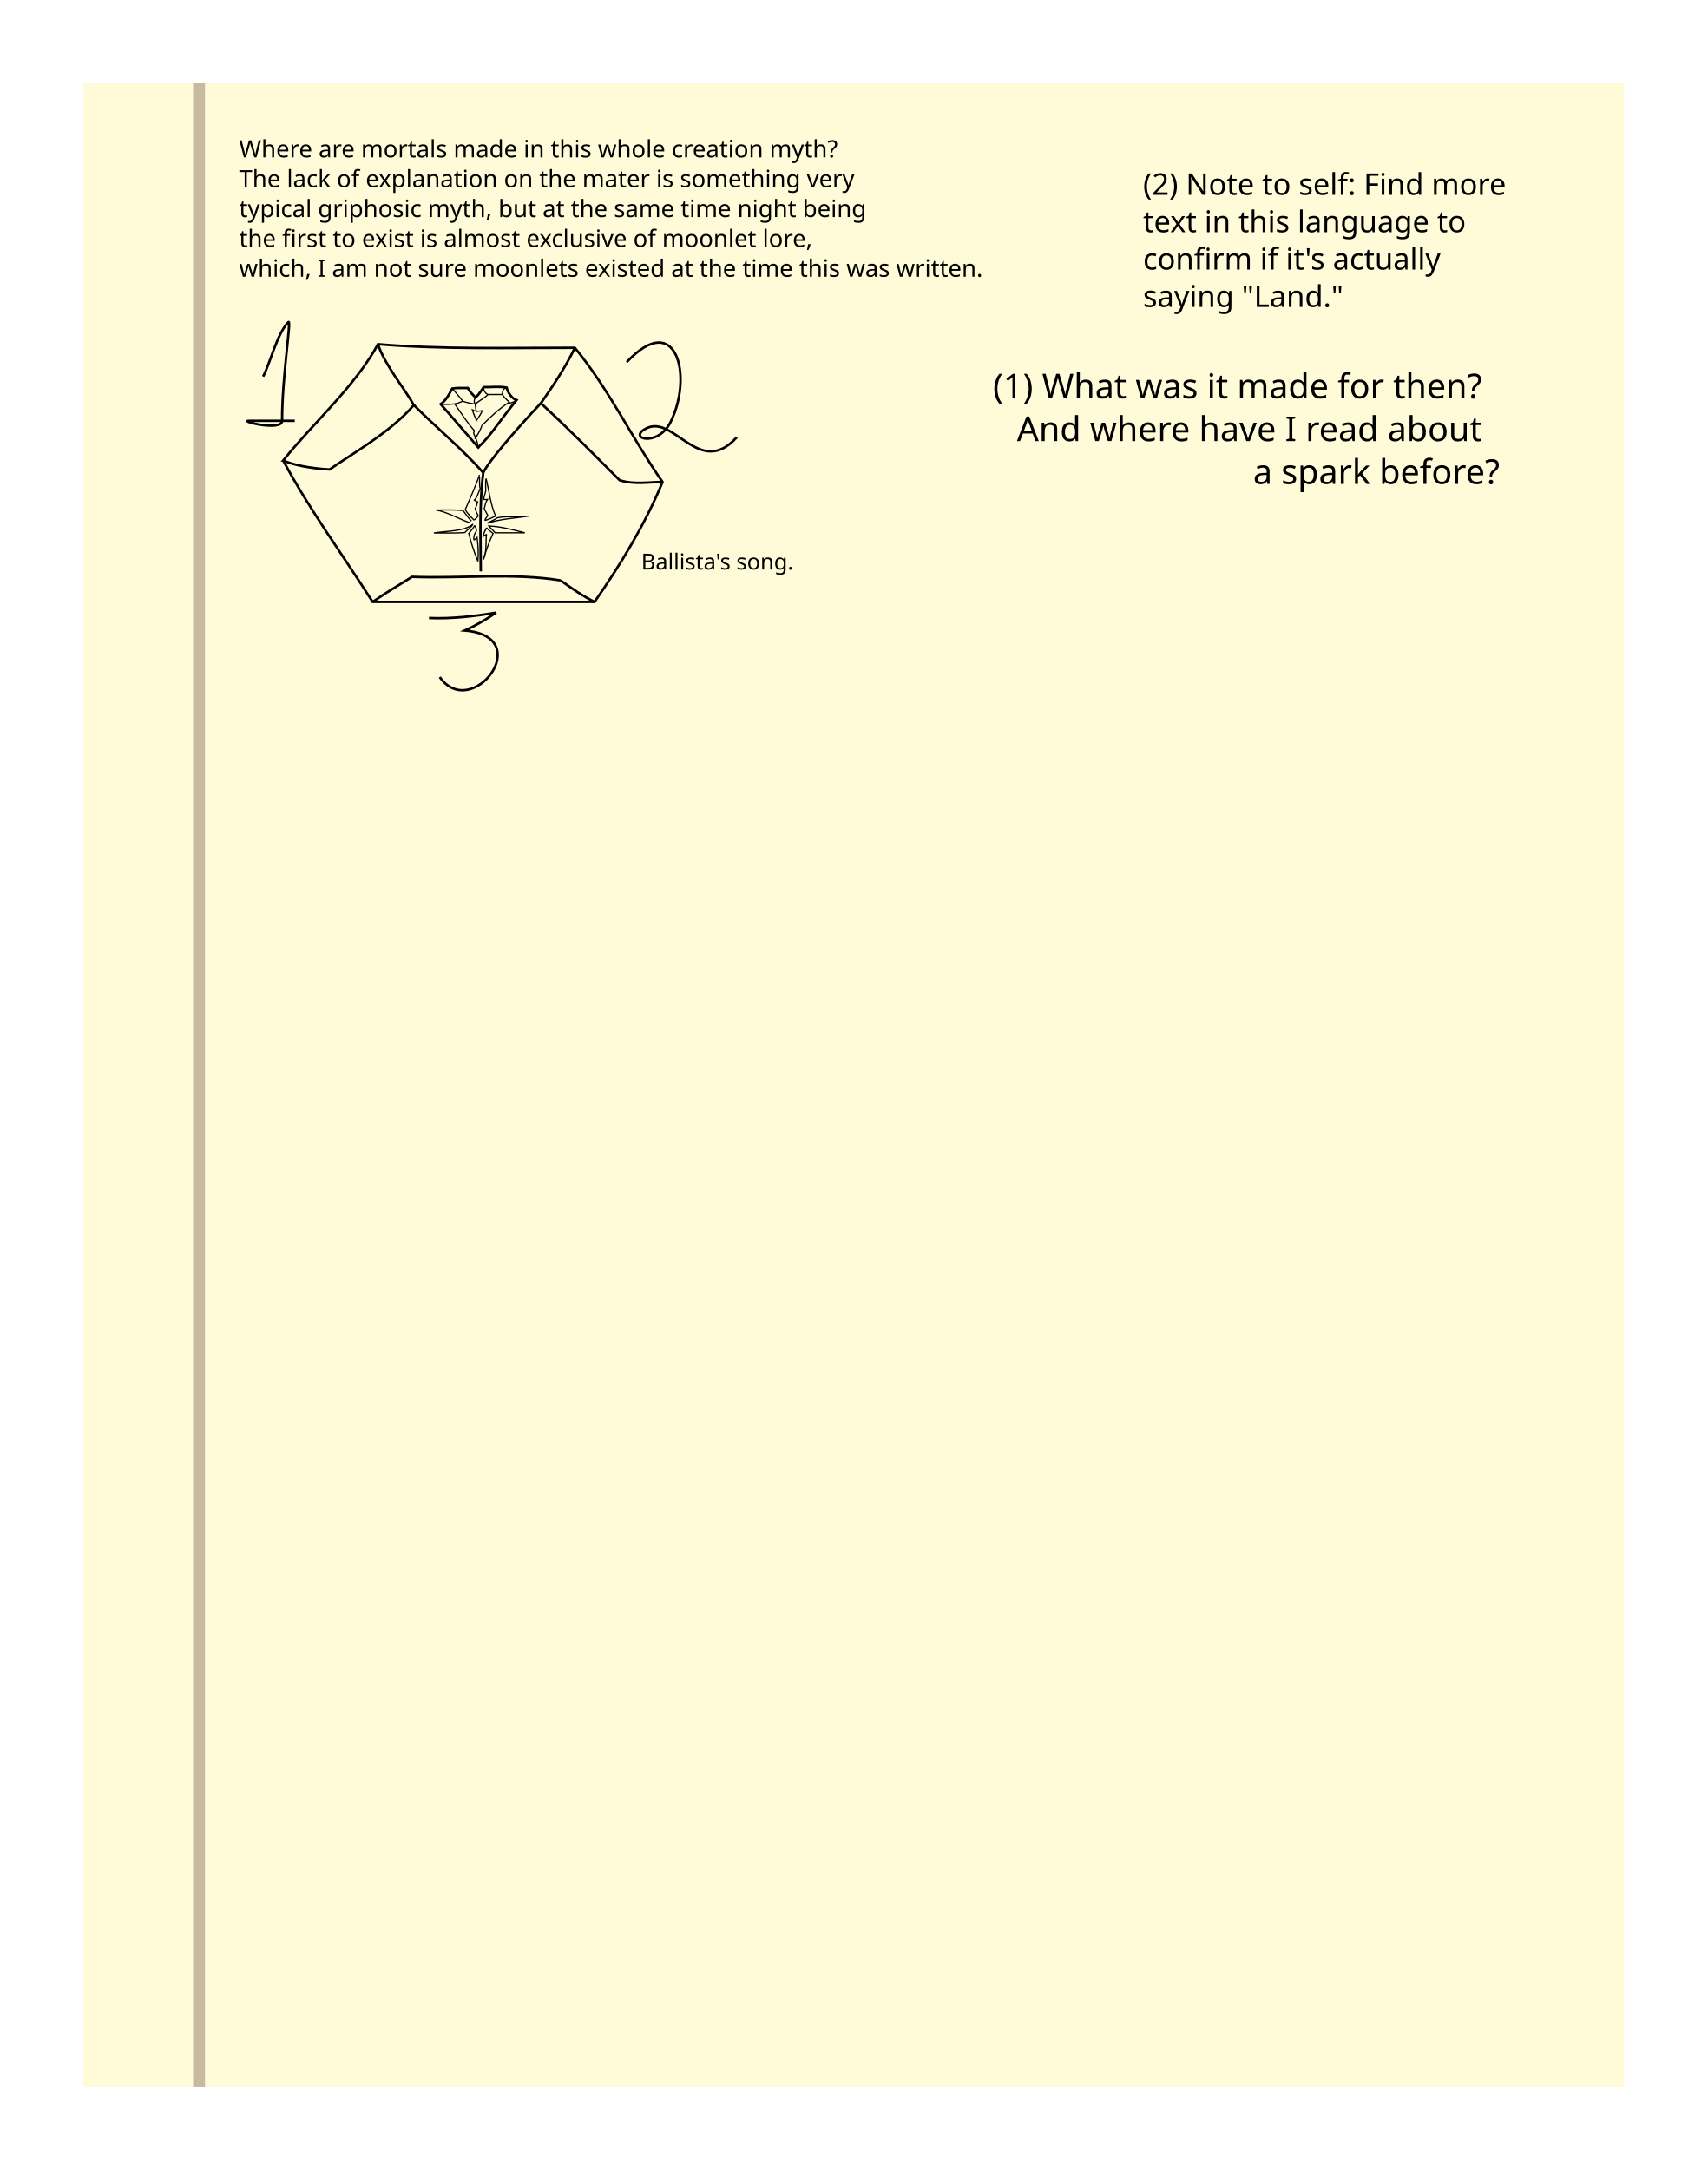
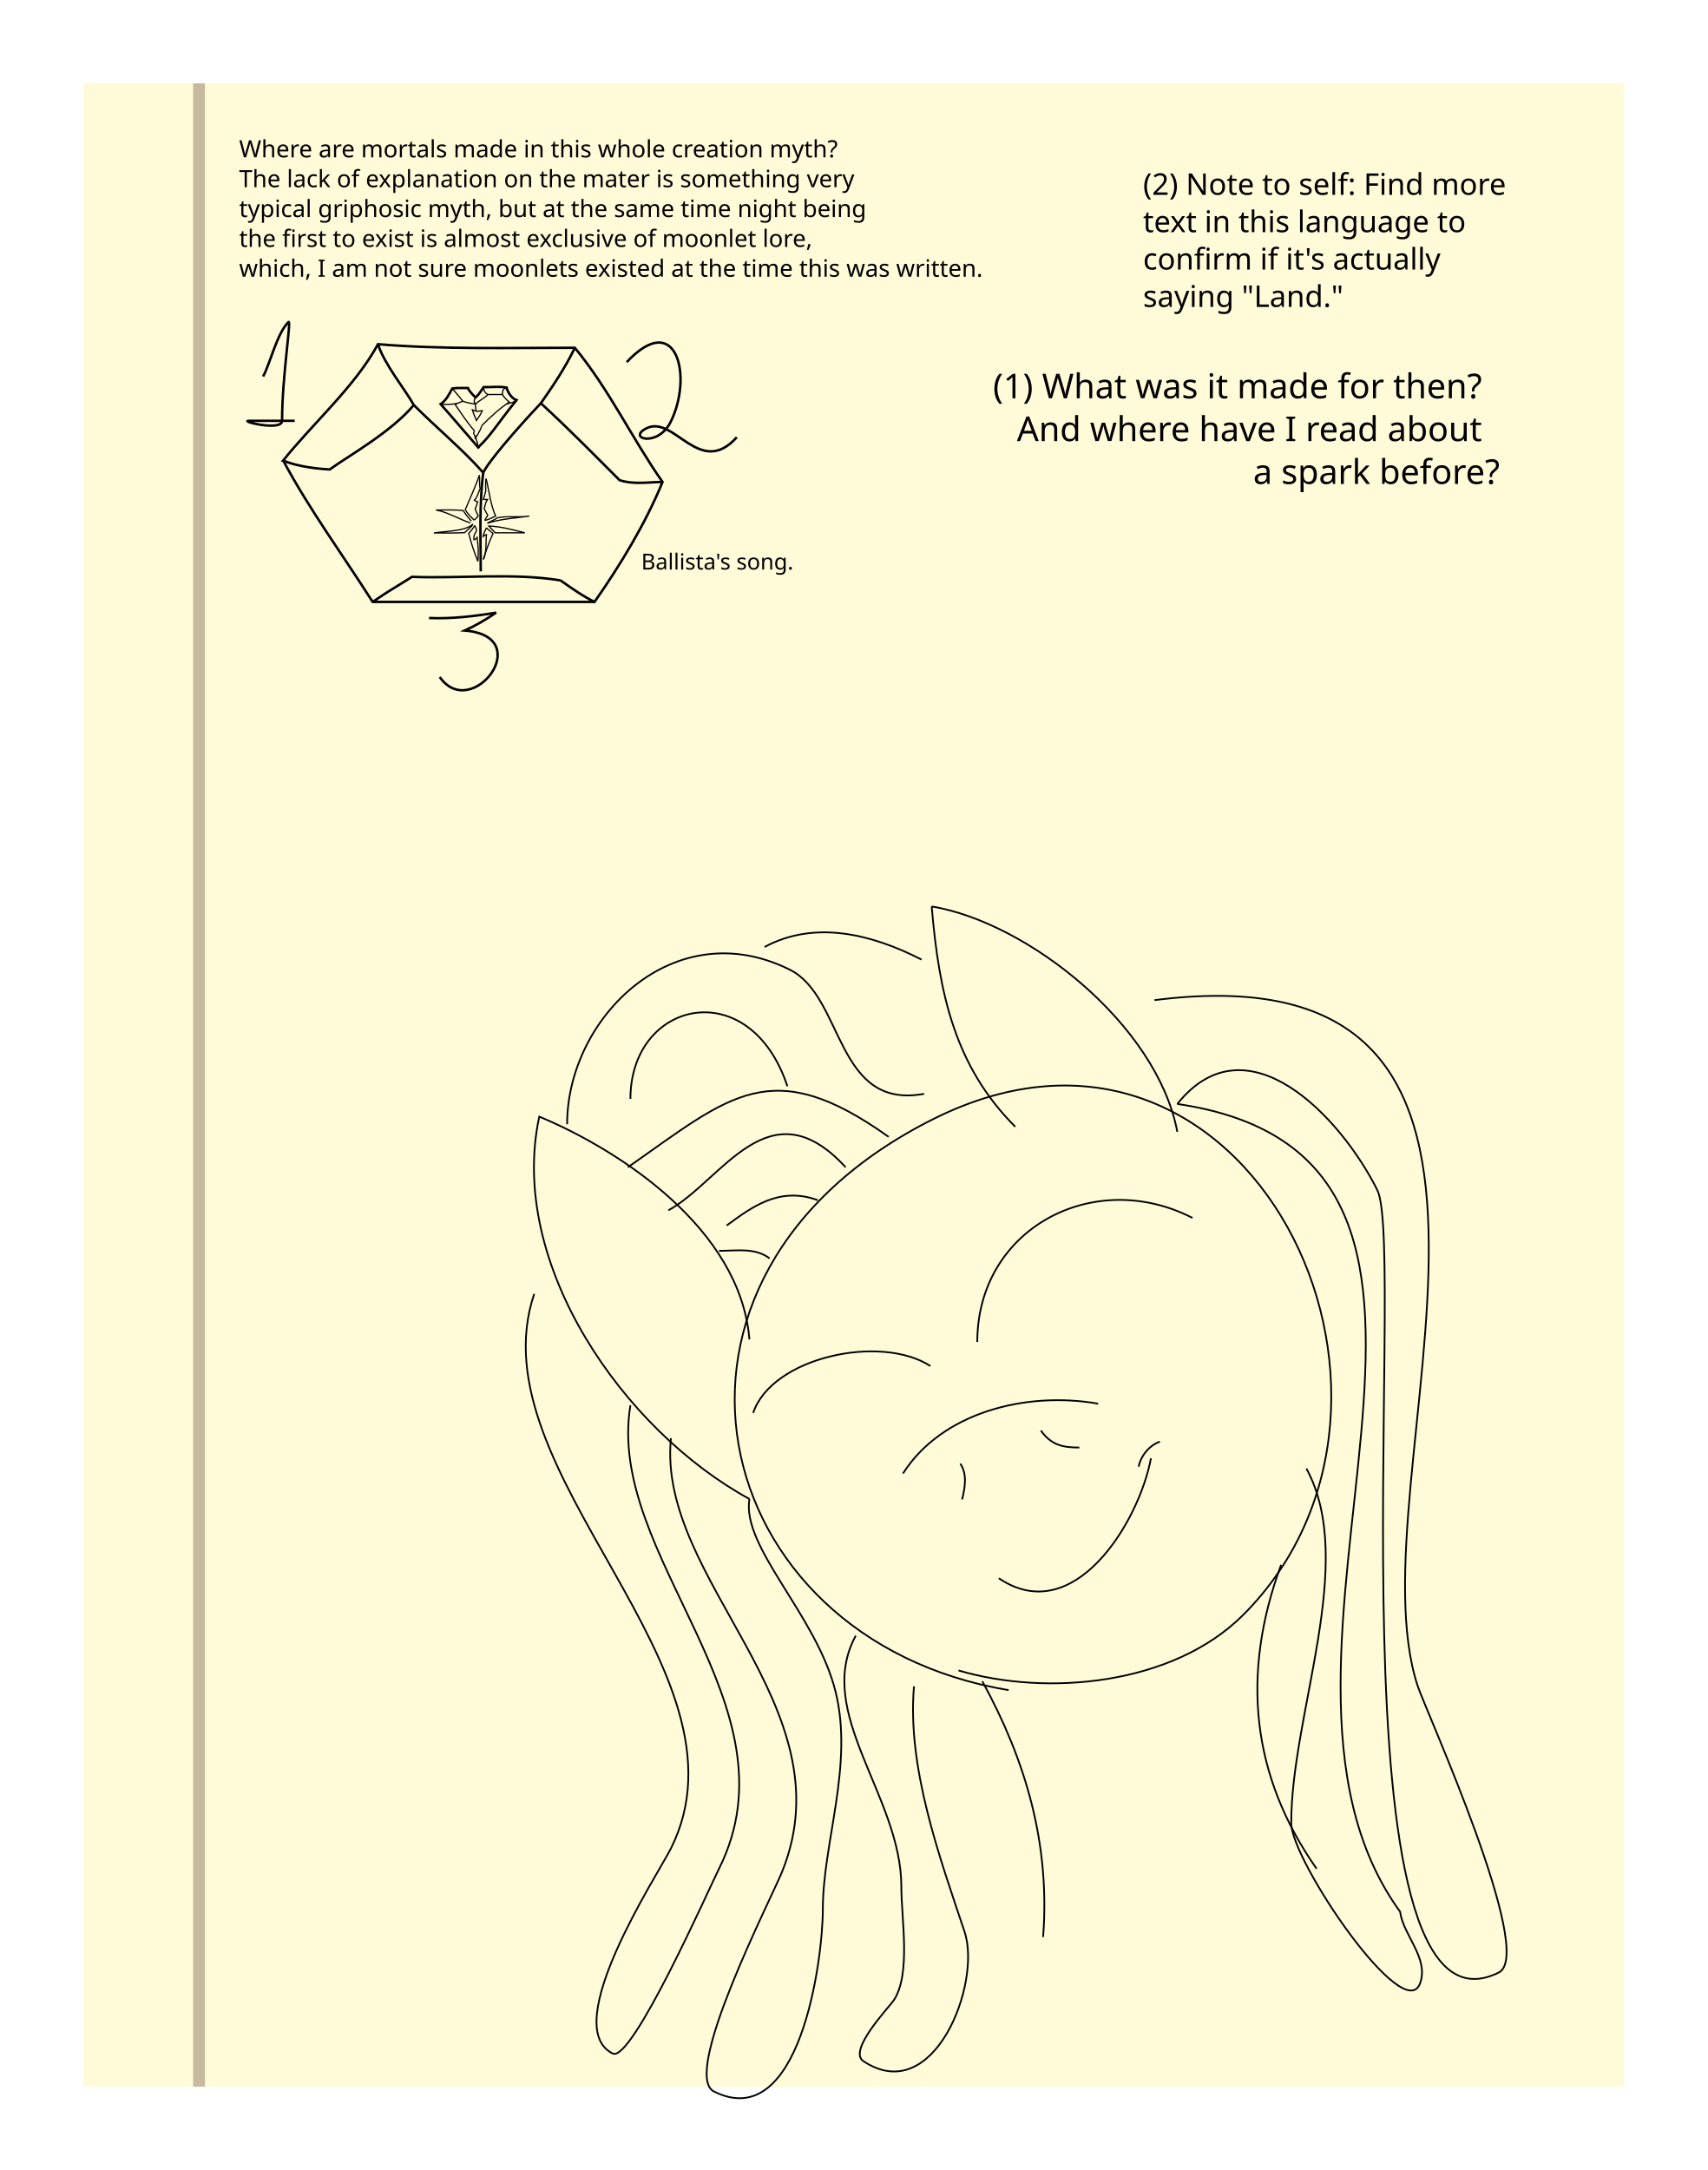
<svg xmlns="http://www.w3.org/2000/svg" xmlns:ns1="http://www.openswatchbook.org/uri/2009/osb" version="1.1" id="svg2" xml:space="preserve" width="61.485pc" viewBox="0 0 983.76 1250.139" height="78.134pc">
  <defs id="defs6">
    <linearGradient id="linearGradient4710" ns1:paint="gradient">
      <stop style="stop-color:#000000;stop-opacity:1;" offset="0" id="stop4706" />
      <stop style="stop-color:#000000;stop-opacity:0;" offset="1" id="stop4708" />
    </linearGradient>
  </defs>
  <g id="g10" transform="matrix(1.333333,0,0,-1.333333,-500.9062,1287.513)" style="display:inline">
    <path d="M 1077.5,64.031 H 411.68 V 929.633 H 1077.5 Z" style="fill:#fffbd9;fill-opacity:1;fill-rule:nonzero;stroke:none;stroke-width:1.007" id="path64" />
    <g id="g86" transform="matrix(1.027008,0,0,1,374.7882,701.9302)" />
    <g id="g90" transform="matrix(1.027008,0,0,1,374.7882,670.1162)" />
    <g id="g94" transform="matrix(1.027008,0,0,1,374.7882,638.3022)" />
    <g id="g98" transform="matrix(1.027008,0,0,1,374.7882,606.4883)" />
    <g id="g102" transform="matrix(1.027008,0,0,1,374.7882,574.6743)" />
    <g id="g106" transform="matrix(1.027008,0,0,1,374.7882,542.8604)" />
    <g id="g110" transform="matrix(1.027008,0,0,1,374.7882,511.0464)" />
    <g id="g114" transform="matrix(1.027008,0,0,1,374.7882,479.2324)" />
    <g id="g118" transform="matrix(1.027008,0,0,1,374.7882,447.418)" />
    <g id="g122" transform="matrix(1.027008,0,0,1,374.7882,415.6035)" />
    <g id="g126" transform="matrix(1.027008,0,0,1,374.7882,383.7891)" />
    <g id="g130" transform="matrix(1.027008,0,0,1,374.7882,351.9746)" />
    <g id="g134" transform="matrix(1.027008,0,0,1,374.7882,320.1602)" />
    <g id="g138" transform="matrix(1.027008,0,0,1,374.7882,288.3457)" />
    <g id="g142" transform="matrix(1.027008,0,0,1,374.7882,256.5312)" />
    <g id="g146" transform="matrix(1.027008,0,0,1,374.7882,224.7168)" />
    <g id="g150" transform="matrix(1.027008,0,0,1,374.7882,192.9023)" />
    <g id="g154" transform="matrix(1.027008,0,0,1,374.7882,161.0879)" />
    <g id="g158" transform="matrix(1.027008,0,0,1,374.7882,129.2734)" />
    <g id="g166" transform="matrix(1.027008,0,0,1,461.6927,929.6348)" style="stroke:#310b00;stroke-opacity:0.273">
      <path d="M 0,0 V -865.604" style="fill:none;stroke:#310b00;stroke-width:5;stroke-linecap:butt;stroke-linejoin:miter;stroke-miterlimit:10;stroke-dasharray:none;stroke-opacity:0.273" id="path168" />
    </g>
  </g>
  <g id="layer4" transform="translate(-24.90621,23.51314)" style="display:inline">
    <g id="g4945" transform="matrix(1.413595,0,0,1.413595,-745.0474,-1225.275)">
      <text id="text4760" y="1082.243" x="806.029" style="font-style:normal;font-variant:normal;font-weight:normal;font-stretch:normal;font-size:9.001px;line-height:1.25;font-family:'attack of the cucumbers';-inkscape-font-specification:'attack of the cucumbers';letter-spacing:0px;word-spacing:0px;display:inline;fill:#000000;fill-opacity:1;stroke:none;stroke-width:0.225" xml:space="preserve">
        <tspan style="stroke-width:0.225" y="1082.243" x="806.029" id="tspan4758">Ballista's song.</tspan>
      </text>
      <path id="path4735" d="m 664.809,1021.636 c -6.189,0 -12.378,0 -18.567,0 -4.47,0 13.41,4.47 13.41,0 0,-18.282 3.931,-41.582 2.579,-40.229 -4.7,4.7 -7.42,16.87 -10.315,22.177" style="display:inline;fill:none;stroke:#000000;stroke-width:1px;stroke-linecap:butt;stroke-linejoin:miter;stroke-opacity:1" />
      <path id="path4739" d="m 800.139,997.708 c 20.468,-21.797 27.044,6.086 17.87,24.434 -5.274,10.548 -18.021,6.64 -9.847,2.553 11.332,-5.666 21.648,20.521 36.834,3.647" style="display:inline;fill:none;stroke:#000000;stroke-width:1px;stroke-linecap:butt;stroke-linejoin:miter;stroke-opacity:1" />
      <path id="path4741" d="m 719.542,1102.011 c 9.431,0.404 18.849,-0.771 27.352,-2.188 -4.036,2.766 -8.422,5.32 -12.764,7.294 29.625,2.442 2.742,37.469 -10.211,18.964" style="display:inline;fill:none;stroke:#000000;stroke-width:1px;stroke-linecap:butt;stroke-linejoin:miter;stroke-opacity:1" />
      <path id="path4924" d="m 660.097,1037.825 c 12.151,-15.223 29.193,-30.059 38.658,-47.41 25.984,2.178 53.373,1.459 80.233,1.459 14.271,17.439 23.165,36.74 35.74,54.704 -6.865,16.768 -17.141,33.761 -27.717,48.869 -30.148,0 -60.296,0 -90.444,0 -12.542,-19.709 -25.645,-37.421 -36.469,-57.622 z" style="fill:none;stroke:#000000;stroke-width:1px;stroke-linecap:butt;stroke-linejoin:miter;stroke-opacity:1" />
      <path id="path4926" d="m 698.754,990.415 c 2.386,7.921 11.413,18.979 14.588,24.799 -9.292,11.1 -26.851,20.854 -34.281,26.258 -8.365,-0.44 -15.244,-1.995 -18.964,-3.647" style="fill:none;stroke:#000000;stroke-width:1px;stroke-linecap:butt;stroke-linejoin:miter;stroke-opacity:1" />
      <path id="path4928" d="m 778.987,991.873 c -3.966,8.242 -9.01,15.684 -13.858,22.611 11.143,10.233 21.57,20.84 32.093,31.364 5.946,1.878 11.806,0.729 17.505,0.729" style="fill:none;stroke:#000000;stroke-width:1px;stroke-linecap:butt;stroke-linejoin:miter;stroke-opacity:1" />
      <path id="path4930" d="m 696.566,1095.447 c 7.018,-4.83 9.515,-6.055 16.047,-10.211 20.043,0.764 41.493,-1.716 60.539,1.459" style="fill:none;stroke:#000000;stroke-width:1px;stroke-linecap:butt;stroke-linejoin:miter;stroke-opacity:1" />
      <path id="path4932" d="m 787.01,1095.447 c -4.909,-2.398 -9.382,-5.62 -13.858,-8.753" style="fill:none;stroke:#000000;stroke-width:1px;stroke-linecap:butt;stroke-linejoin:miter;stroke-opacity:1" />
      <path id="path4934" d="m 713.342,1015.214 c 8.839,8.911 19.621,17.789 28.315,27.569" style="fill:none;stroke:#000000;stroke-width:1px;stroke-linecap:butt;stroke-linejoin:miter;stroke-opacity:1" />
      <path id="path4936" d="m 765.129,1014.484 c -9.924,10.485 -21.472,23.888 -23.472,28.298" style="fill:none;stroke:#000000;stroke-width:1px;stroke-linecap:butt;stroke-linejoin:miter;stroke-opacity:1" />
      <path id="path4940" d="m 741.657,1042.782 c -1.694,13.095 -1.032,26.821 -1.032,40.229" style="fill:none;stroke:#000000;stroke-width:1px;stroke-linecap:butt;stroke-linejoin:miter;stroke-opacity:1" />
      <path id="path4956" d="m 739.965,1032.901 c -5.274,-6.016 -10.392,-12.101 -15.682,-18.052 2.288,-1.567 3.509,-4.123 4.741,-6.382 2.097,-0.304 4.256,-0.182 6.382,-0.182 0.673,1.542 2.008,2.737 3.1,3.829 1.479,-1.228 2.254,-2.725 3.282,-4.194 3.673,0.061 5.918,-0.396 9.391,0.182 0.356,1.829 2.108,4.484 4.012,5.106 -9.09,11.353 -9.885,13.754 -15.682,19.329" style="fill:none;stroke:#000000;stroke-width:1px;stroke-linecap:butt;stroke-linejoin:miter;stroke-opacity:1" />
      <path id="path4966" d="m 739.509,1032.537 c -0.019,-2.175 -0.984,-3.988 -1.823,-5.835" style="fill:none;stroke:#000000;stroke-width:0.5px;stroke-linecap:butt;stroke-linejoin:miter;stroke-opacity:1" />
      <path id="path4968" d="m 741.059,1023.602 c -0.13,0.842 -1.317,3.183 -2.279,4.559" style="fill:none;stroke:#000000;stroke-width:0.5px;stroke-linecap:butt;stroke-linejoin:miter;stroke-opacity:1" />
      <path id="path4972" d="m 738.05,1025.699 c -0.105,0.34 -0.243,0.669 -0.365,1.003" style="fill:none;stroke:#000000;stroke-width:0.5px;stroke-linecap:butt;stroke-linejoin:miter;stroke-opacity:1" />
      <g id="g4997" style="stroke-width:0.5px">
        <path style="fill:none;stroke:#000000;stroke-width:0.5px;stroke-linecap:butt;stroke-linejoin:miter;stroke-opacity:1" d="m 729.024,1008.467 c 1.367,1.693 2.948,3.359 4.285,5.197" id="path4958" />
        <path style="fill:none;stroke:#000000;stroke-width:0.5px;stroke-linecap:butt;stroke-linejoin:miter;stroke-opacity:1" d="m 738.05,1025.699 c -2.878,-3.238 -5.352,-7.105 -7.841,-10.667 0.981,-0.624 1.965,-0.927 3.1,-1.368 1.692,0.6 3.388,0.899 5.106,1.185 1.624,-1.484 3.699,-2.423 5.197,-3.92" id="path4960" />
        <path style="fill:none;stroke:#000000;stroke-width:0.5px;stroke-linecap:butt;stroke-linejoin:miter;stroke-opacity:1" d="m 738.506,1012.114 c -1.051,1.606 -0.272,2.302 -0.091,2.735" id="path4962" />
        <path style="fill:none;stroke:#000000;stroke-width:0.5px;stroke-linecap:butt;stroke-linejoin:miter;stroke-opacity:1" d="m 741.788,1007.92 c 10e-4,2.307 1.527,2.874 1.823,3.009 1.945,-10e-5 3.89,0 5.835,0 0.635,1.105 1.759,2.151 2.826,3.1 -4.124,2.65 -7.75,6.109 -11.214,9.573" id="path4964" />
        <path style="fill:none;stroke:#000000;stroke-width:0.5px;stroke-linecap:butt;stroke-linejoin:miter;stroke-opacity:1" d="m 724.283,1014.849 c 2.174,0.272 4.609,0.083 6.747,-0.274" id="path4974" />
        <path style="fill:none;stroke:#000000;stroke-width:0.5px;stroke-linecap:butt;stroke-linejoin:miter;stroke-opacity:1" d="m 755.191,1013.208 c -1.198,1.124 -2.703,1.046 -4.012,1.641" id="path4976" />
        <path style="fill:none;stroke:#000000;stroke-width:0.5px;stroke-linecap:butt;stroke-linejoin:miter;stroke-opacity:1" d="m 751.179,1008.102 c -1.697,0.394 -1.732,1.934 -1.732,2.826" id="path4978" />
        <path style="fill:none;stroke:#000000;stroke-width:0.5px;stroke-linecap:butt;stroke-linejoin:miter;stroke-opacity:1" d="m 739.271,1027.568 c -0.635,0.328 -0.794,0.912 -1.032,1.483" id="path4980" />
      </g>
      <path id="path4986" d="m 738.415,1014.849 c 0.036,0.939 0.194,1.846 0.341,2.726 -0.62,0.143 -1.024,-0.213 -1.547,-0.451 0.402,1.491 1.089,2.975 1.676,4.384 0.947,-1.314 1.747,-2.592 2.385,-3.997 -0.86,0.1 -1.7,0.187 -2.514,0.322" style="fill:none;stroke:#000000;stroke-width:0.5px;stroke-linecap:butt;stroke-linejoin:miter;stroke-opacity:1" />
      <path id="path4681" d="m 740.109,1043.685 c -1.57,4.713 -3.887,9.586 -5.802,14.183 0.908,1.599 2.286,2.931 3.61,4.255" style="fill:none;stroke:#000000;stroke-width:0.5px;stroke-linecap:butt;stroke-linejoin:miter;stroke-opacity:1" />
      <path id="path4683" d="m 738.175,1064.315 c -0.737,1.22 -1.532,2.191 -2.45,3.223 0.986,3.861 2.202,7.658 3.739,11.347" style="fill:none;stroke:#000000;stroke-width:0.5px;stroke-linecap:butt;stroke-linejoin:miter;stroke-opacity:1" />
      <path id="path4689" d="m 742.946,1065.218 c 0.778,0.889 1.812,1.604 2.708,2.321 -1.64,3.431 -2.853,7.14 -3.997,10.573" style="fill:none;stroke:#000000;stroke-width:0.5px;stroke-linecap:butt;stroke-linejoin:miter;stroke-opacity:1" />
      <path id="path4693" d="m 742.301,1062.252 c 1.624,-0.342 2.914,-1.137 4.384,-1.805 -2.084,-4.669 -2.655,-10.363 -3.868,-15.215" style="fill:none;stroke:#000000;stroke-width:0.5px;stroke-linecap:butt;stroke-linejoin:miter;stroke-opacity:1" />
      <path id="path4822" d="m 739.465,1078.885 c 0.309,-3.212 0.12,-6.572 -0.322,-9.671 -0.281,0.407 -1.171,0.946 -1.289,1.032" style="fill:none;stroke:#000000;stroke-width:0.5;stroke-linecap:butt;stroke-linejoin:miter;stroke-miterlimit:4;stroke-dasharray:none;stroke-opacity:1" />
      <path id="path4824" d="m 737.853,1070.246 c -0.176,-1.242 0.053,-2.222 0.709,-3.159 0.703,-0.993 0.028,-1.859 -0.387,-2.772" style="fill:none;stroke:#000000;stroke-width:0.5;stroke-linecap:butt;stroke-linejoin:miter;stroke-miterlimit:4;stroke-dasharray:none;stroke-opacity:1" />
      <path id="path4828" d="m 737.917,1062.123 c 0.622,-0.518 1.246,-1.109 1.683,-1.733 -0.508,-0.921 -0.912,-1.915 -1.231,-2.872 0.403,-0.911 0.765,-1.875 1.003,-2.826 -0.489,0 -0.902,-0.5 -1.322,-0.729 1.313,-1.253 1.66,-3.366 2.416,-4.878 -0.273,-0.26 -0.197,-0.513 -0.274,-0.821" style="fill:none;stroke:#000000;stroke-width:0.5;stroke-linecap:butt;stroke-linejoin:miter;stroke-miterlimit:4;stroke-dasharray:none;stroke-opacity:1" />
      <path id="path4830" d="m 740.193,1048.264 c -0.079,-1.261 -0.046,-2.808 -0.046,-3.921" style="fill:none;stroke:#000000;stroke-width:0.5;stroke-linecap:butt;stroke-linejoin:miter;stroke-miterlimit:4;stroke-dasharray:none;stroke-opacity:1" />
      <path id="path4834" d="m 742.817,1045.232 c -0.298,1.63 -0.163,3.366 -0.163,5.038 -0.37,1.132 -0.549,2.33 -0.912,3.419 0.551,0.084 1.108,0.044 1.641,0 -0.76,1.046 -1.02,2.483 -1.322,3.692 0.333,0.978 0.964,1.837 1.413,2.735 -0.347,0.743 -0.946,1.415 -1.174,2.135" style="fill:none;stroke:#000000;stroke-width:0.5;stroke-linecap:butt;stroke-linejoin:miter;stroke-miterlimit:4;stroke-dasharray:none;stroke-opacity:1" />
      <path id="path4836" d="m 742.946,1065.218 c -0.448,1.153 -1.235,2.298 -1.34,3.561 0.45,-0.382 0.913,-0.639 1.413,-0.866" style="fill:none;stroke:#000000;stroke-width:0.5;stroke-linecap:butt;stroke-linejoin:miter;stroke-miterlimit:4;stroke-dasharray:none;stroke-opacity:1" />
      <path id="path4838" d="m 741.657,1078.112 c 1.611,-2.769 0.87,-8.23 1.362,-10.2" style="fill:none;stroke:#000000;stroke-width:0.5;stroke-linecap:butt;stroke-linejoin:miter;stroke-miterlimit:4;stroke-dasharray:none;stroke-opacity:1" />
      <path id="path4860" d="m 736.821,1062.51 c -1.162,-1.201 -2.356,-2.803 -3.417,-4.319 -3.627,-0.338 -7.354,-0.193 -11.024,-0.193 4.832,0.879 9.473,3.759 14.054,5.287" style="fill:none;stroke:#000000;stroke-width:0.5;stroke-linecap:butt;stroke-linejoin:bevel;stroke-miterlimit:4;stroke-dasharray:none;stroke-opacity:1" />
      <path id="path4868" d="m 737.402,1063.799 c -0.659,1.363 -2.352,2.272 -3.288,3.417 -4.145,0.255 -8.389,0.129 -12.572,0.129 4.854,-0.809 12.522,-0.579 15.859,-3.546 z" style="fill:none;stroke:#000000;stroke-width:0.5;stroke-linecap:butt;stroke-linejoin:bevel;stroke-miterlimit:4;stroke-dasharray:none;stroke-opacity:1" />
      <path id="path4872" d="m 743.913,1064.509 c 0.82,0.98 1.81,1.811 2.579,2.772 4.04,-10e-5 8.08,0 12.12,0 -4.679,-1.17 -9.536,-2.539 -14.699,-2.772 z" style="fill:none;stroke:#000000;stroke-width:0.5;stroke-linecap:butt;stroke-linejoin:miter;stroke-miterlimit:4;stroke-dasharray:none;stroke-opacity:1" />
      <path id="path4876" d="m 743.268,1063.348 c 1.442,-0.776 2.884,-1.278 4.191,-2.192 4.2,-0.851 8.746,-0.01 12.958,-0.709 -5.732,0.902 -11.76,1.169 -16.955,2.901" style="fill:none;stroke:#000000;stroke-width:0.5;stroke-linecap:butt;stroke-linejoin:miter;stroke-miterlimit:4;stroke-dasharray:none;stroke-opacity:1" />
    </g>
+     <path style="fill:none;stroke:#000000;stroke-width:1px;stroke-linecap:butt;stroke-linejoin:miter;stroke-opacity:1" d="m 577.174,938.836 c 50.965,15.093 123.544,8.49 164.01,-31.977 C 865.624,782.42 744.128,530.433 562.733,621.131 380.981,712.007 430.65,920.948 606.057,950.183" id="path5075" />
+     <path style="fill:none;stroke:#000000;stroke-width:1px;stroke-linecap:butt;stroke-linejoin:miter;stroke-opacity:1" d="m 657.632,785.141 c -41.261,-7.234 -89.937,4.876 -112.435,40.229" id="path5079" />
+     <path style="fill:none;stroke:#000000;stroke-width:1px;stroke-linecap:butt;stroke-linejoin:miter;stroke-opacity:1" d="m 578.206,819.696 c 4.119,6.034 2.722,13.87 1.032,20.63" id="path5081" />
+     <path style="fill:none;stroke:#000000;stroke-width:1px;stroke-linecap:butt;stroke-linejoin:miter;stroke-opacity:1" d="m 624.624,800.614 c 6.08,8.523 12.778,9.799 22.177,9.799" id="path5083" />
+     <path style="fill:none;stroke:#000000;stroke-width:1px;stroke-linecap:butt;stroke-linejoin:miter;stroke-opacity:1" d="m 600.383,885.713 c 43.185,29.224 80.741,-32.112 87.678,-69.111" id="path5089" />
+     <path style="fill:none;stroke:#000000;stroke-width:1px;stroke-linecap:butt;stroke-linejoin:miter;stroke-opacity:1" d="m 680.991,821.45 c 1.116,-6.072 6.115,-12.371 12.217,-14.405" id="path5095" />
+     <path style="fill:none;stroke:#000000;stroke-width:1px;stroke-linecap:butt;stroke-linejoin:miter;stroke-opacity:1" d="m 711.99,678.125 c -56.864,-29.224 -123.996,6.108 -123.996,71.48" id="path5103" />
+     <path style="fill:none;stroke:#000000;stroke-width:1px;stroke-linecap:butt;stroke-linejoin:miter;stroke-opacity:1" d="M 561.007,763.464 C 531.981,744.771 469.527,758.547 458.892,790.451" id="path5105" />
+     <path style="fill:none;stroke:#000000;stroke-width:1px;stroke-linecap:butt;stroke-linejoin:miter;stroke-opacity:1" d="M 703.238,628.527 C 691.663,566.916 617.145,507.93 561.736,498.696" id="path5109" />
+     <path style="fill:none;stroke:#000000;stroke-width:1px;stroke-linecap:butt;stroke-linejoin:miter;stroke-opacity:1" d="m 561.736,498.696 c 4.218,50.482 13.458,92.232 48.14,126.914" id="path5113" />
+     <path style="fill:none;stroke:#000000;stroke-width:1px;stroke-linecap:butt;stroke-linejoin:miter;stroke-opacity:1" d="M 456.704,748.147 C 451.542,684.426 382.071,639.126 335.626,619.774 317.258,704.612 384.208,800.506 456.704,840.05" id="path5115" />
+     <path style="fill:none;stroke:#000000;stroke-width:1px;stroke-linecap:butt;stroke-linejoin:miter;stroke-opacity:1" d="m 512.138,648.95 c -44.161,-48.12 -71.261,7.97 -102.114,24.799" id="path5139" />
+     <path style="fill:none;stroke:#000000;stroke-width:1px;stroke-linecap:butt;stroke-linejoin:miter;stroke-opacity:1" d="M 536.937,631.444 C 469.316,583.241 445.754,607.6 386.683,648.95" id="path5141" />
+     <path style="fill:none;stroke:#000000;stroke-width:1px;stroke-linecap:butt;stroke-linejoin:miter;stroke-opacity:1" d="m 496.091,667.914 c -22.29,-8.144 -38.122,4.119 -52.516,14.588" id="path5143" />
+     <path style="fill:none;stroke:#000000;stroke-width:1px;stroke-linecap:butt;stroke-linejoin:miter;stroke-opacity:1" d="m 468.375,701.466 c -8.5,-6.378 -18.723,-4.376 -29.176,-4.376" id="path5145" />
+     <path style="fill:none;stroke:#000000;stroke-width:1px;stroke-linecap:butt;stroke-linejoin:miter;stroke-opacity:1" d="m 557.36,606.645 c -51.307,9.415 -45.964,-55.805 -77.315,-71.48 -66.741,-33.37 -128.372,27.663 -128.372,88.985" id="path5149" />
+     <path style="fill:none;stroke:#000000;stroke-width:1px;stroke-linecap:butt;stroke-linejoin:miter;stroke-opacity:1" d="m 478.586,602.269 c -21.648,-65.308 -90.444,-49.615 -90.444,7.294" id="path5159" />
+     <path style="fill:none;stroke:#000000;stroke-width:1px;stroke-linecap:butt;stroke-linejoin:miter;stroke-opacity:1" d="m 703.238,612.48 c 217.583,31.924 22.113,319.243 128.372,465.35 1.773,13.527 16.469,26.45 11.67,40.846 -8.815,26.446 -74.398,-70.171 -74.398,-91.903 0,-63.473 38.186,-150.267 8.753,-204.229" id="path5161" />
+     <path style="fill:none;stroke:#000000;stroke-width:1px;stroke-linecap:butt;stroke-linejoin:miter;stroke-opacity:1" d="m 690.109,552.67 c 258.851,-33.147 111.942,276.016 151.713,395.329 4.802,14.406 68.282,154.041 46.681,164.842 -99.977,49.989 -52.806,-416.331 -70.021,-450.762 -21.09,-42.18 -75.187,-99.669 -115.243,-49.598" id="path5163" />
+     <path style="fill:none;stroke:#000000;stroke-width:1px;stroke-linecap:butt;stroke-linejoin:miter;stroke-opacity:1" d="m 332.708,721.889 c -34.867,103.129 130.302,216.416 78.774,319.472 -7.398,14.796 -65.019,102.428 -33.552,118.161 10.99,5.495 55.205,-94.364 61.269,-106.491 47.193,-94.387 -65.577,-179.839 -51.057,-266.956" id="path5165" />
+     <path style="fill:none;stroke:#000000;stroke-width:1px;stroke-linecap:butt;stroke-linejoin:miter;stroke-opacity:1" d="m 411.482,805.039 c -8.158,81.943 102.327,154.099 64.186,249.451 -6.173,15.432 -58.624,117.295 -39.387,126.914 49.402,24.701 62.727,-75.505 62.727,-105.032 0,-38.5 17.876,-83.126 7.294,-125.455 -11.026,-44.103 -54.238,-83.027 -49.598,-110.867" id="path5167" />
+     <path style="fill:none;stroke:#000000;stroke-width:1px;stroke-linecap:butt;stroke-linejoin:miter;stroke-opacity:1" d="m 555.901,529.33 c -29.044,-14.911 -61.705,-22.769 -90.444,-7.294" id="path5169" />
+     <path style="fill:none;stroke:#000000;stroke-width:1px;stroke-linecap:butt;stroke-linejoin:miter;stroke-opacity:1" d="m 551.525,947.999 c -4.027,46.918 14.628,97.86 29.176,141.501 9.872,29.615 -17.742,101.47 -58.351,74.398 -9.151,-6.101 15.002,-31.256 17.505,-35.011 10.075,-15.112 4.376,-46.825 4.376,-65.645 0,-51.792 -50.449,-100.069 -26.258,-144.419" id="path5171" />
+     <path style="fill:none;stroke:#000000;stroke-width:1px;stroke-linecap:butt;stroke-linejoin:miter;stroke-opacity:1" d="m 590.912,945.082 c 25.264,46.19 39.112,94.025 35.011,147.337" id="path5173" />
+     <path style="fill:none;stroke:#000000;stroke-width:1px;stroke-linecap:butt;stroke-linejoin:miter;stroke-opacity:1" d="m 763.048,877.978 c -23.399,63.562 -16.857,121.796 20.423,175.053" id="path5175" />
  </g>
  <g id="layer5" style="display:none">
    <text xml:space="preserve" style="font-style:normal;font-variant:normal;font-weight:normal;font-stretch:normal;font-size:19.81px;line-height:1.25;font-family:'attack of the cucumbers';-inkscape-font-specification:'attack of the cucumbers';letter-spacing:0px;word-spacing:0px;fill:#000000;fill-opacity:1;stroke:none;stroke-width:0.495" x="132.615" y="76.103" id="text4689">
      <tspan x="132.615" y="76.103" id="tspan4721" style="stroke-width:0.495">I found another myth:</tspan>
      <tspan x="132.615" y="100.866" id="tspan4880" style="stroke-width:0.495" />
      <tspan x="132.615" y="125.629" id="tspan4882" style="stroke-width:0.495">    First came the stars: And from them was birthed their father, for</tspan>
      <tspan x="132.615" y="150.392" id="tspan4884" style="stroke-width:0.495">    all was raw and life was upside down. Their shine was the first</tspan>
      <tspan x="132.615" y="175.154" id="tspan4886" style="stroke-width:0.495">    hint of light to be seen, and the one that guided the moon to it’s</tspan>
      <tspan x="132.615" y="199.917" id="tspan4888" style="stroke-width:0.495">    first orbit. It was with this that night was made.</tspan>
      <tspan x="132.615" y="224.68" style="stroke-width:0.495" id="tspan4956" />
      <tspan x="132.615" y="249.443" id="tspan4890" style="stroke-width:0.495" />
      <tspan x="132.615" y="274.206" id="tspan4892" style="stroke-width:0.495">    Once that the moon had come the light was too weak still(1), so at</tspan>
      <tspan x="132.615" y="298.969" id="tspan4894" style="stroke-width:0.495">    first the moon fell with an aching song but then hung by the thin</tspan>
      <tspan x="132.615" y="323.731" id="tspan4896" style="stroke-width:0.495">    silver threads that the stars had strung around his neck, and his</tspan>
      <tspan x="132.615" y="348.494" id="tspan4898" style="stroke-width:0.495">    swinging from the threads was the second orbit of the moon: ?????</tspan>
      <tspan x="132.615" y="373.257" id="tspan4900" style="stroke-width:0.495">    in their own tongue or ??????????????? (2)</tspan>
      <tspan x="132.615" y="398.02" id="tspan4902" style="stroke-width:0.495" />
      <tspan x="132.615" y="422.783" style="stroke-width:0.495" id="tspan4958" />
      <tspan x="132.615" y="447.546" id="tspan4904" style="stroke-width:0.495">    And with the swaying and swinging of the {father-son},</tspan>
      <tspan x="132.615" y="472.309" id="tspan4906" style="stroke-width:0.495">    {firmness-before-the-moon?} was needed, so then came the elder</tspan>
      <tspan x="132.615" y="497.071" id="tspan4908" style="stroke-width:0.495">    sister: twilight, stone-and-mortar. Twilight had no orbits or</tspan>
      <tspan x="132.615" y="521.834" id="tspan4910" style="stroke-width:0.495">    swaying, or hung from threads, if she did not choose to, and it</tspan>
      <tspan x="132.615" y="546.597" id="tspan4912" style="stroke-width:0.495">    was in this firmness and confidence that she became liaison</tspan>
      <tspan x="132.615" y="571.36" id="tspan4914" style="stroke-width:0.495">    between god and mortal, and the first holder of the spark.</tspan>
      <tspan x="132.615" y="596.123" id="tspan4916" style="stroke-width:0.495" />
      <tspan x="132.615" y="620.886" style="stroke-width:0.495" id="tspan4960" />
      <tspan x="132.615" y="645.648" id="tspan4918" style="stroke-width:0.495">    Being preceded by twilight gave the night moon respite for he</tspan>
      <tspan x="132.615" y="670.411" id="tspan4920" style="stroke-width:0.495">    could now lay his legs on her land(3), and he trashed much less as</tspan>
      <tspan x="132.615" y="695.174" id="tspan4922" style="stroke-width:0.495">    he swung. This was his third orbit.(4)</tspan>
      <tspan x="132.615" y="719.937" id="tspan4924" style="stroke-width:0.495" />
      <tspan x="132.615" y="744.7" style="stroke-width:0.495" id="tspan4962" />
      <tspan x="132.615" y="769.463" id="tspan4926" style="stroke-width:0.495">    Twilight then tried to use her spark to lay light upon the land so</tspan>
      <tspan x="132.615" y="794.226" id="tspan4928" style="stroke-width:0.495">    that the minds and hearts of all could see:(5) But the spark,</tspan>
      <tspan x="132.615" y="818.988" id="tspan4930" style="stroke-width:0.495">    however nurtured it was, was not made for such things. (6) And while</tspan>
      <tspan x="132.615" y="843.751" id="tspan4932" style="stroke-width:0.495">    twilight understood that she had misused the spark and nearly</tspan>
      <tspan x="132.615" y="868.514" id="tspan4934" style="stroke-width:0.495">    broken it and herself, she was greatly displeased not because of</tspan>
      <tspan x="132.615" y="893.277" id="tspan4936" style="stroke-width:0.495">    her own misuse, but because of the inadequacy of her tools.</tspan>
      <tspan x="132.615" y="918.04" id="tspan4938" style="stroke-width:0.495" />
      <tspan x="132.615" y="942.803" style="stroke-width:0.495" id="tspan4964" />
      <tspan x="132.615" y="967.565" id="tspan4940" style="stroke-width:0.495">    This is why the first halves of the dualities were flawed.</tspan>
      <tspan x="132.615" y="992.328" id="tspan4942" style="stroke-width:0.495" />
      <tspan x="132.615" y="1017.091" style="stroke-width:0.495" id="tspan4966" />
      <tspan x="132.615" y="1041.854" id="tspan4944" style="stroke-width:0.495">And this just ends there. Is this some kind of mythological meta joke?</tspan>
      <tspan x="132.615" y="1066.617" id="tspan4946" style="stroke-width:0.495" />
      <tspan x="132.615" y="1091.38" id="tspan4948" style="stroke-width:0.495">Note to self: Keep researching Ondine and try getting second opinions</tspan>
      <tspan x="132.615" y="1116.143" id="tspan4950" style="stroke-width:0.495">on this translation. Ask Chuchundra next time we visit. Transcribe</tspan>
      <tspan x="132.615" y="1140.905" id="tspan4952" style="stroke-width:0.495">once I have final the translation.</tspan>
      <tspan x="132.615" y="1165.668" id="tspan4954" style="stroke-width:0.495" />
    </text>
    <path style="fill:none;stroke:#000000;stroke-width:1px;stroke-linecap:butt;stroke-linejoin:miter;stroke-opacity:1" d="m 289.855,1097.475 c -50.737,0 -102.706,2.315 -152.664,-2.063 42.021,-3.584 85.33,-2.063 127.907,-2.063" id="path5050" />
    <path style="fill:none;stroke:#000000;stroke-width:1px;stroke-linecap:butt;stroke-linejoin:miter;stroke-opacity:1" d="m 137.191,1095.412 c 23.731,5.685 103.845,9.968 127.907,-2.063" id="path5052" />
  </g>
  <g id="layer6" style="display:inline">
    <text xml:space="preserve" style="font-style:normal;font-variant:normal;font-weight:normal;font-stretch:normal;font-size:40px;line-height:1.25;font-family:'attack of the cucumbers';-inkscape-font-specification:'attack of the cucumbers';letter-spacing:0px;word-spacing:0px;fill:#000000;fill-opacity:1;stroke:none" x="433.257" y="220.242" id="text4971">
      <tspan id="tspan4969" x="433.257" y="255.242" />
    </text>
    <text xml:space="preserve" style="font-style:normal;font-variant:normal;font-weight:normal;font-stretch:normal;font-size:17.22px;line-height:1.25;font-family:'attack of the cucumbers';-inkscape-font-specification:'attack of the cucumbers';letter-spacing:0px;word-spacing:0px;fill:#000000;fill-opacity:1;stroke:none;stroke-width:0.431" x="658.602" y="112.228" id="text4995">
      <tspan id="tspan4993" x="658.602" y="112.228" style="stroke-width:0.431">(2) Note to self: Find more</tspan>
      <tspan x="658.602" y="133.753" id="tspan4997" style="stroke-width:0.431">text in this language to</tspan>
      <tspan x="658.602" y="155.278" id="tspan4999" style="stroke-width:0.431">confirm if it's actually</tspan>
      <tspan x="658.602" y="176.803" id="tspan5001" style="stroke-width:0.431">saying "Land."</tspan>
    </text>
    <text xml:space="preserve" style="font-style:normal;font-variant:normal;font-weight:normal;font-stretch:normal;font-size:13.756px;line-height:1.25;font-family:'attack of the cucumbers';-inkscape-font-specification:'attack of the cucumbers';letter-spacing:0px;word-spacing:0px;fill:#000000;fill-opacity:1;stroke:none;stroke-width:0.344" x="137.774" y="90.655" id="text5013">
      <tspan id="tspan5011" x="137.774" y="90.655" style="stroke-width:0.344">Where are mortals made in this whole creation myth?</tspan>
      <tspan x="137.774" y="107.85" id="tspan5015" style="stroke-width:0.344">The lack of explanation on the mater is something very</tspan>
      <tspan x="137.774" y="125.044" id="tspan5017" style="stroke-width:0.344">typical griphosic myth, but at the same time night being</tspan>
      <tspan x="137.774" y="142.239" id="tspan5019" style="stroke-width:0.344">the first to exist is almost exclusive of moonlet lore,</tspan>
      <tspan x="137.774" y="159.433" id="tspan5021" style="stroke-width:0.344">which, I am not sure moonlets existed at the time this was written.</tspan>
    </text>
    <text xml:space="preserve" style="font-style:normal;font-variant:normal;font-weight:normal;font-stretch:normal;font-size:19.732px;line-height:1.25;font-family:'attack of the cucumbers';-inkscape-font-specification:'attack of the cucumbers';text-align:end;letter-spacing:0px;word-spacing:0px;text-anchor:end;fill:#000000;fill-opacity:1;stroke:none;stroke-width:0.493" x="889.81" y="229.45" id="text5025">
      <tspan id="tspan5023" x="889.81" y="229.45" style="stroke-width:0.493">(1) What was it made for then?</tspan>
      <tspan x="889.81" y="254.115" id="tspan5027" style="stroke-width:0.493">And where have I read about</tspan>
      <tspan x="889.81" y="278.78" id="tspan5029" style="stroke-width:0.493">a spark before?</tspan>
    </text>
  </g>
  <g id="layer7" style="display:none">
    <path style="fill:none;stroke:#000000;stroke-width:1px;stroke-linecap:butt;stroke-linejoin:miter;stroke-opacity:1" d="m 815.457,253.064 c 4.399,-10.672 -1.165,-12.544 -5.106,-16.047" id="path4984" />
    <path style="fill:none;stroke:#000000;stroke-width:1px;stroke-linecap:butt;stroke-linejoin:miter;stroke-opacity:1" d="m 819.104,239.571 c -4.047,-2.279 -8.648,-1.932 -12.764,-3.647 2.247,3.774 4.309,7.396 6.564,10.941" id="path4987" />
  </g>
</svg>
